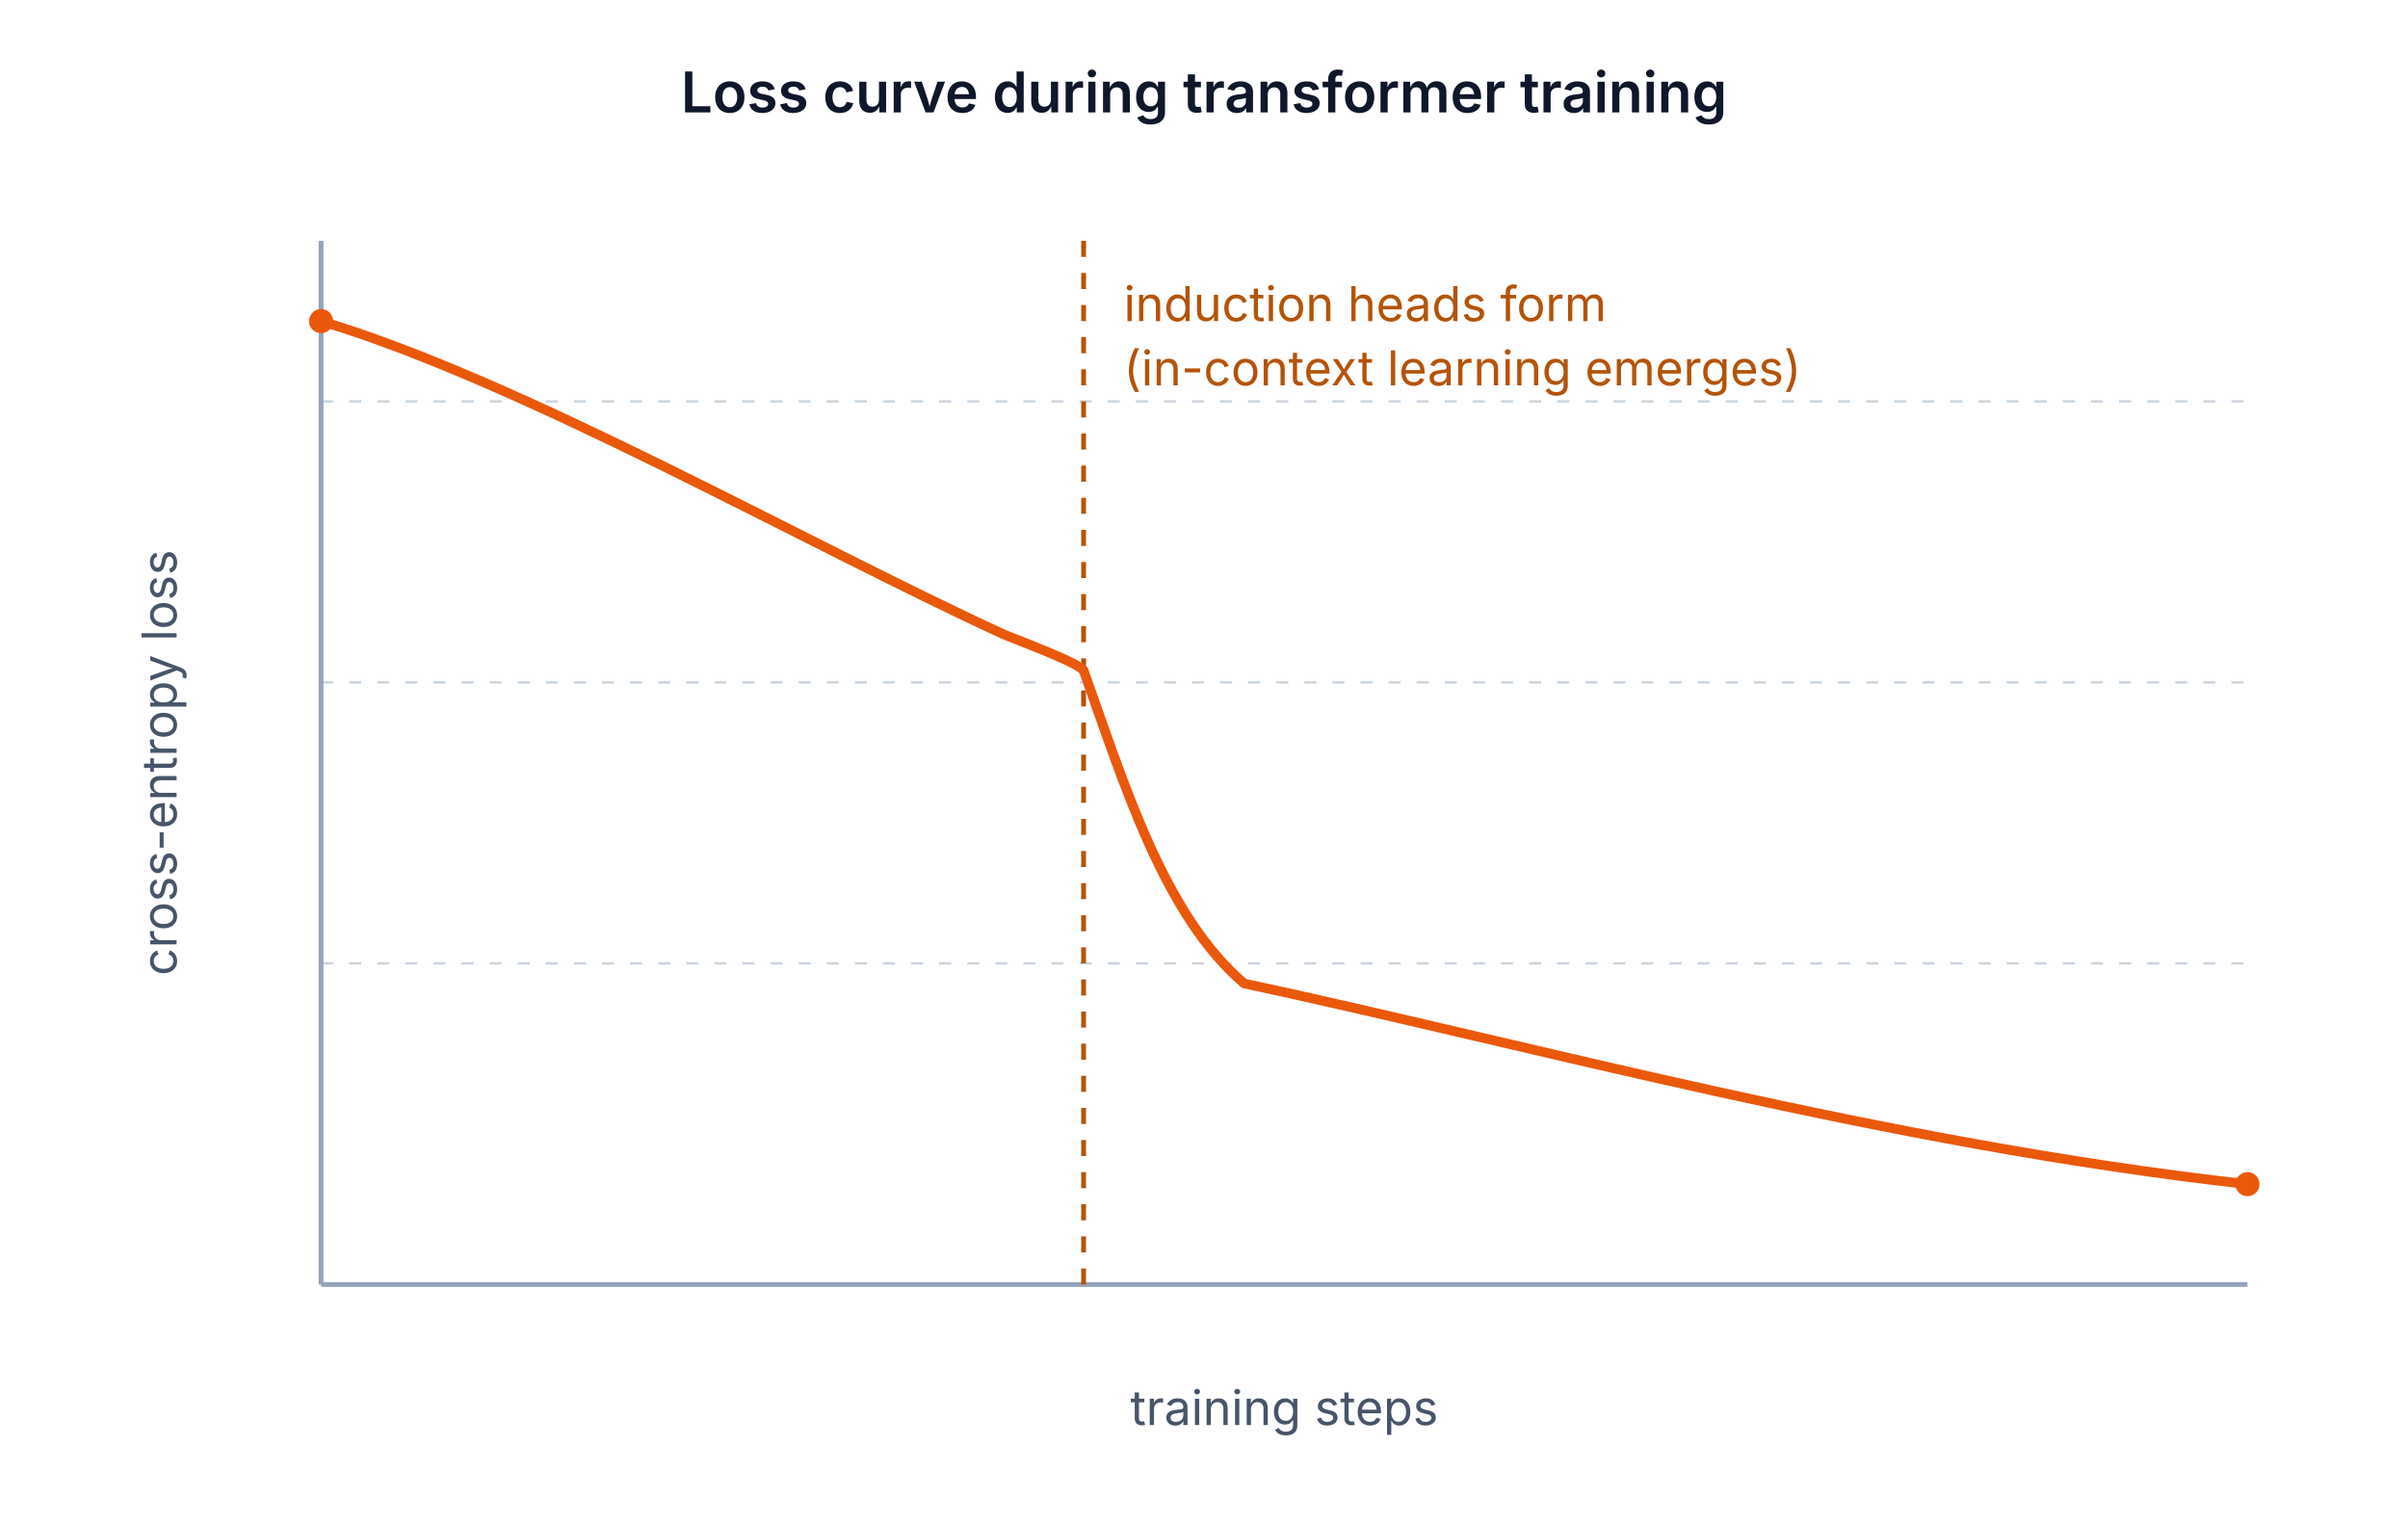
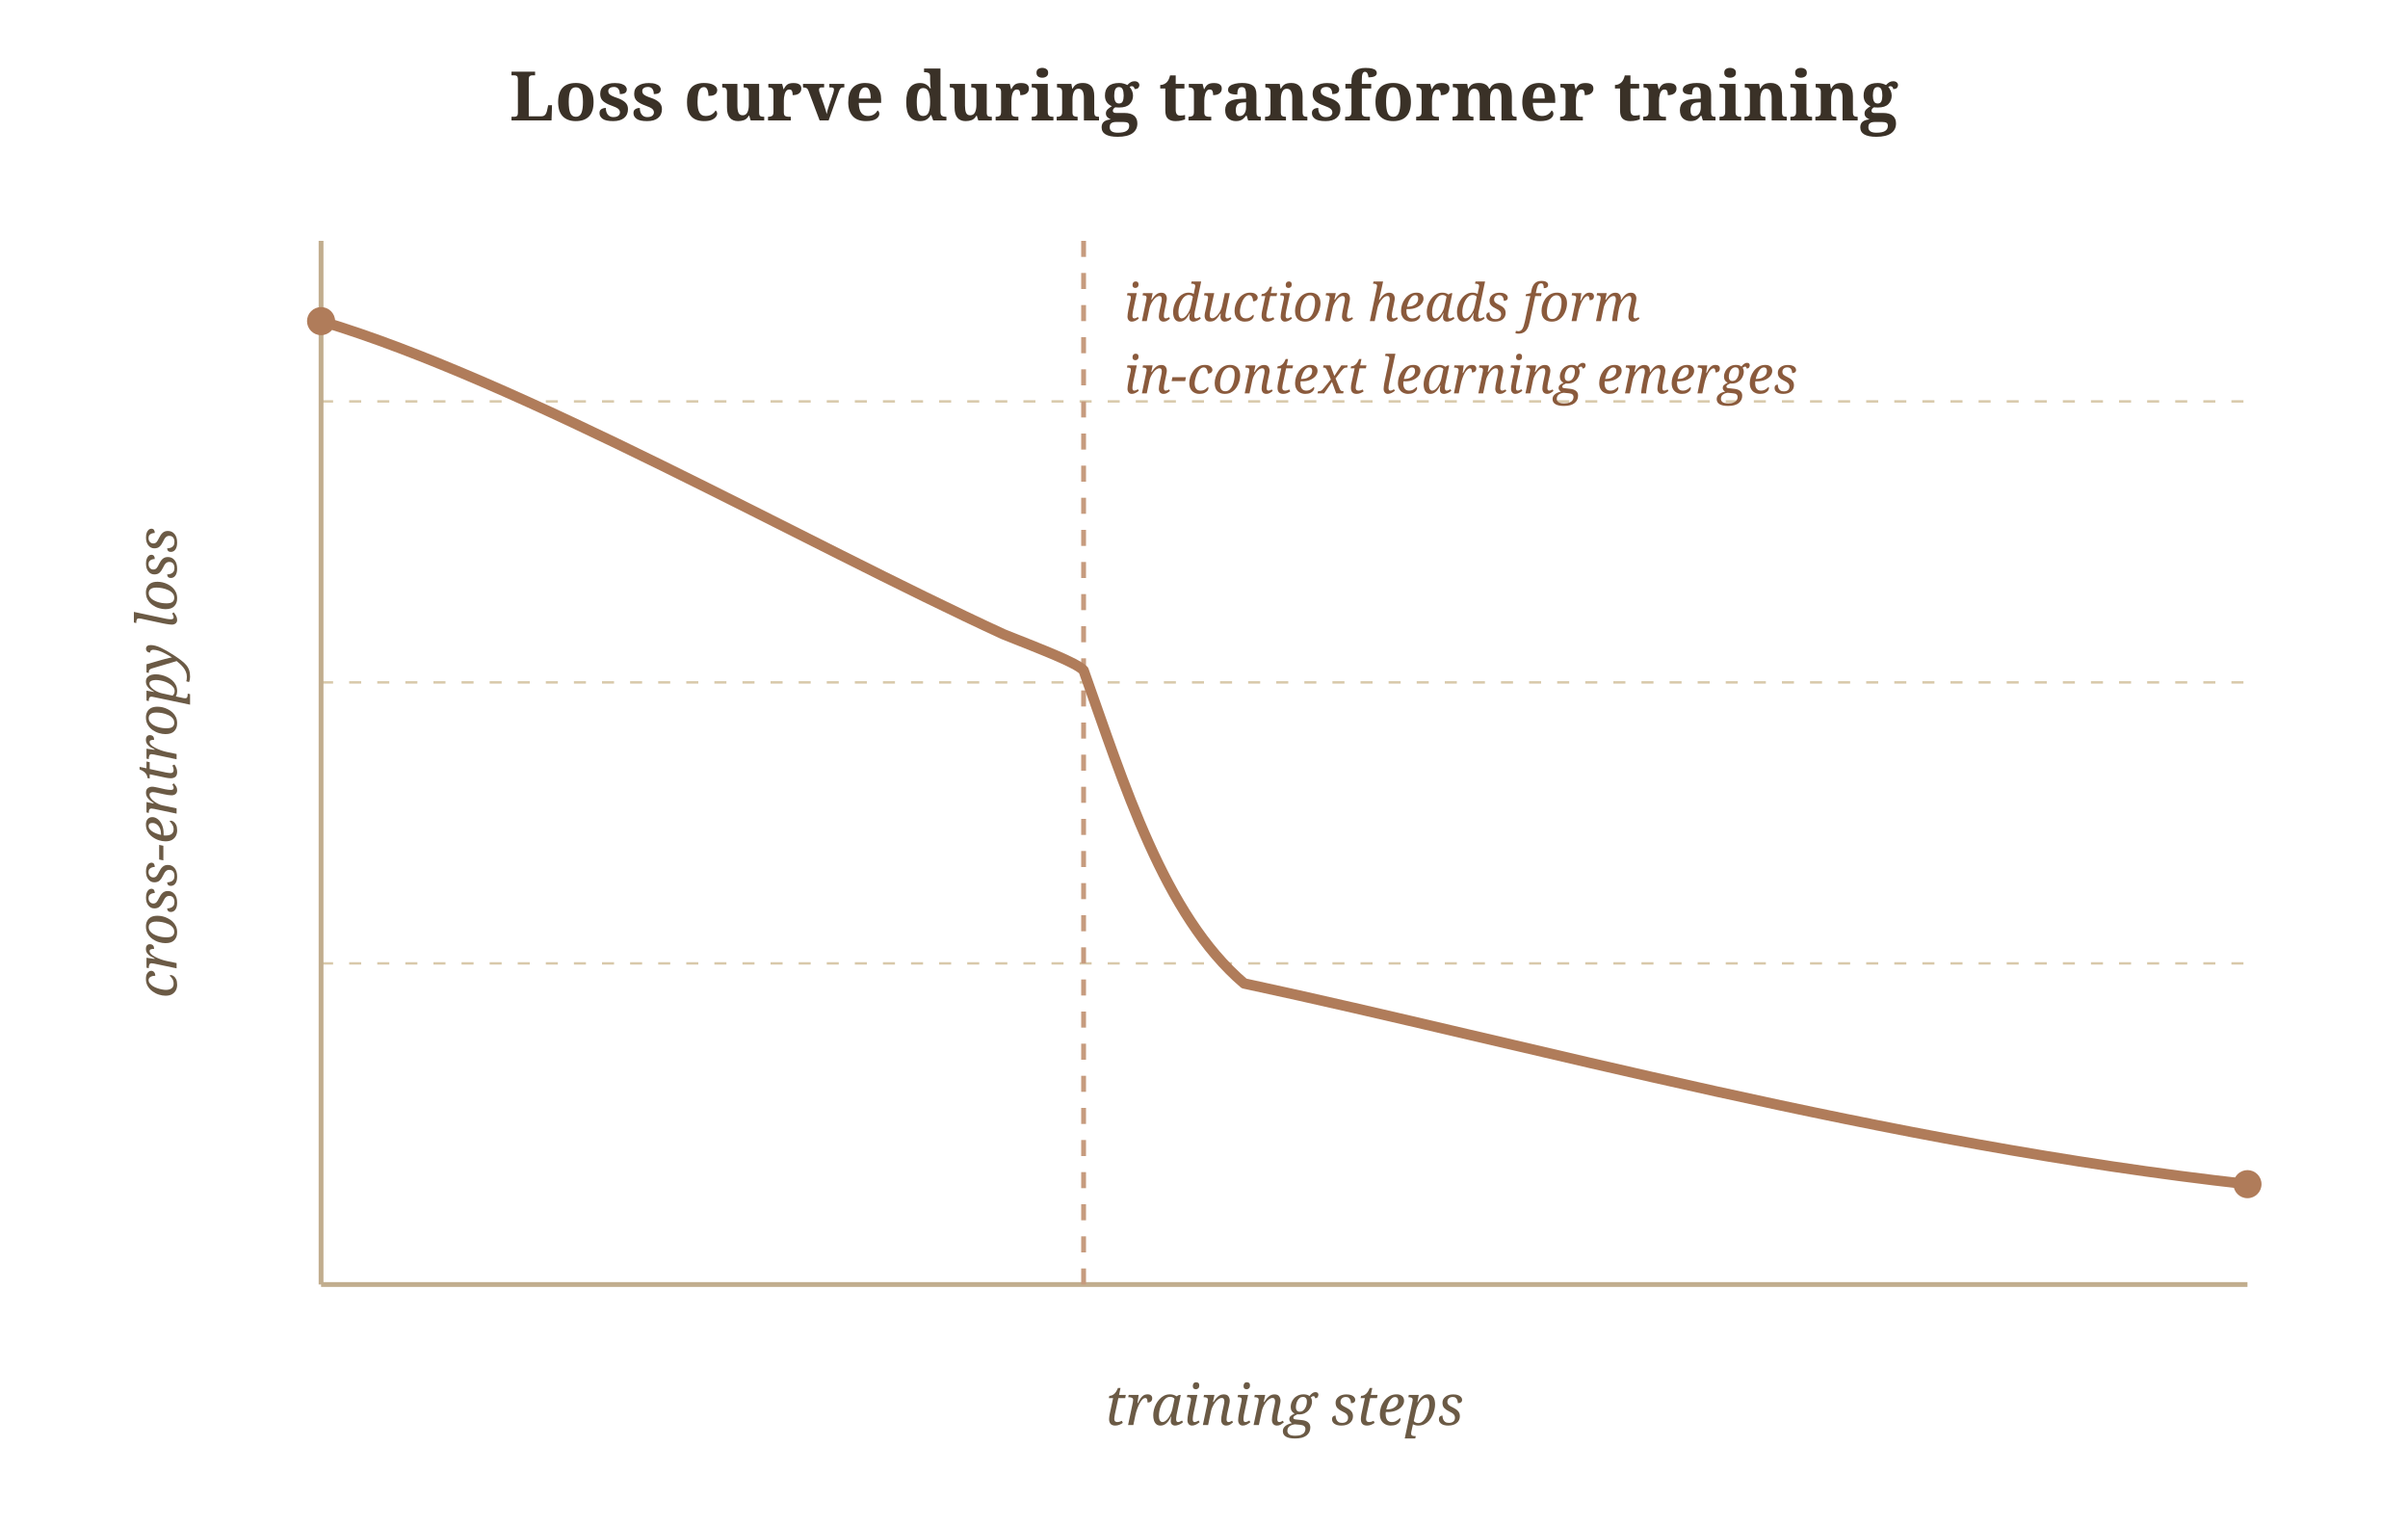
<svg xmlns="http://www.w3.org/2000/svg" viewBox="0 0 600 380" role="img" aria-labelledby="title desc">
  <style>
-     .axis { stroke: #94a3b8; stroke-width: 1.2; }
-     .grid { stroke: #cbd5e1; stroke-width: 0.6; stroke-dasharray: 3 4; }
-     .label { font-family: -apple-system, ui-sans-serif, system-ui, sans-serif; fill: #475569; font-size: 12px; }
-     .heading { font-family: -apple-system, ui-sans-serif, system-ui, sans-serif; fill: #0f172a; font-size: 14px; font-weight: 600; }
-     .annot { font-family: -apple-system, ui-sans-serif, system-ui, sans-serif; fill: #b45309; font-size: 12px; }
-     .curve { stroke: #ea580c; stroke-width: 2.4; fill: none; stroke-linecap: round; stroke-linejoin: round; }
-     .marker { stroke: #b45309; stroke-width: 1.2; stroke-dasharray: 4 4; }
+     .axis { stroke: #c1ad8e; stroke-width: 1.2; }
+     .grid { stroke: #d8c9aa; stroke-width: 0.6; stroke-dasharray: 3 4; }
+     .label { font-family: "EB Garamond", Garamond, Georgia, serif; fill: #6b5a45; font-size: 14px; font-style: italic; }
+     .heading { font-family: "EB Garamond", Garamond, Georgia, serif; fill: #3a3127; font-size: 17px; font-weight: 600; letter-spacing: 0.01em; }
+     .annot { font-family: "EB Garamond", Garamond, Georgia, serif; fill: #8a5a3c; font-size: 13px; font-style: italic; }
+     .curve { stroke: #b07c5a; stroke-width: 2.6; fill: none; stroke-linecap: round; stroke-linejoin: round; }
+     .marker { stroke: #c69b7e; stroke-width: 1.2; stroke-dasharray: 4 4; }
+     .endpt { fill: #b07c5a; }
    @media (prefers-color-scheme: dark) {
-       .axis { stroke: #64748b; }
-       .grid { stroke: #334155; }
-       .label { fill: #cbd5e1; }
-       .heading { fill: #f1f5f9; }
+       .axis { stroke: #5d503e; }
+       .grid { stroke: #3e3528; }
+       .label { fill: #b8a78d; }
+       .heading { fill: #ede1cc; }
+       .annot { fill: #d9a577; }
+       .curve { stroke: #d9a577; }
+       .marker { stroke: #b8916e; }
+       .endpt { fill: #d9a577; }
    }
  </style>
-   <text class="heading" x="300" y="28" text-anchor="middle">Loss curve during transformer training</text>
+   <text class="heading" x="300" y="30" text-anchor="middle">Loss curve during transformer training</text>
  <line class="grid" x1="80" y1="100" x2="560" y2="100" />
  <line class="grid" x1="80" y1="170" x2="560" y2="170" />
  <line class="grid" x1="80" y1="240" x2="560" y2="240" />
  <line class="axis" x1="80" y1="60" x2="80" y2="320" />
  <line class="axis" x1="80" y1="320" x2="560" y2="320" />
  <text class="label" x="44" y="190" text-anchor="middle" transform="rotate(-90 44 190)">cross-entropy loss</text>
  <text class="label" x="320" y="355" text-anchor="middle">training steps</text>
  <line class="marker" x1="270" y1="60" x2="270" y2="320" />
  <text class="annot" x="280" y="80">induction heads form</text>
-   <text class="annot" x="280" y="96">(in-context learning emerges)</text>
+   <text class="annot" x="280" y="98">in-context learning emerges</text>
  <path class="curve" d="M 80 80 C 130 95, 200 135, 250 158 C 260 162, 268 165, 270 167 C 280 195, 290 228, 310 245 C 380 260, 470 285, 560 295" />
-   <circle cx="80" cy="80" r="3" fill="#ea580c" />
-   <circle cx="560" cy="295" r="3" fill="#ea580c" />
+   <circle class="endpt" cx="80" cy="80" r="3.5" />
+   <circle class="endpt" cx="560" cy="295" r="3.5" />
</svg>
